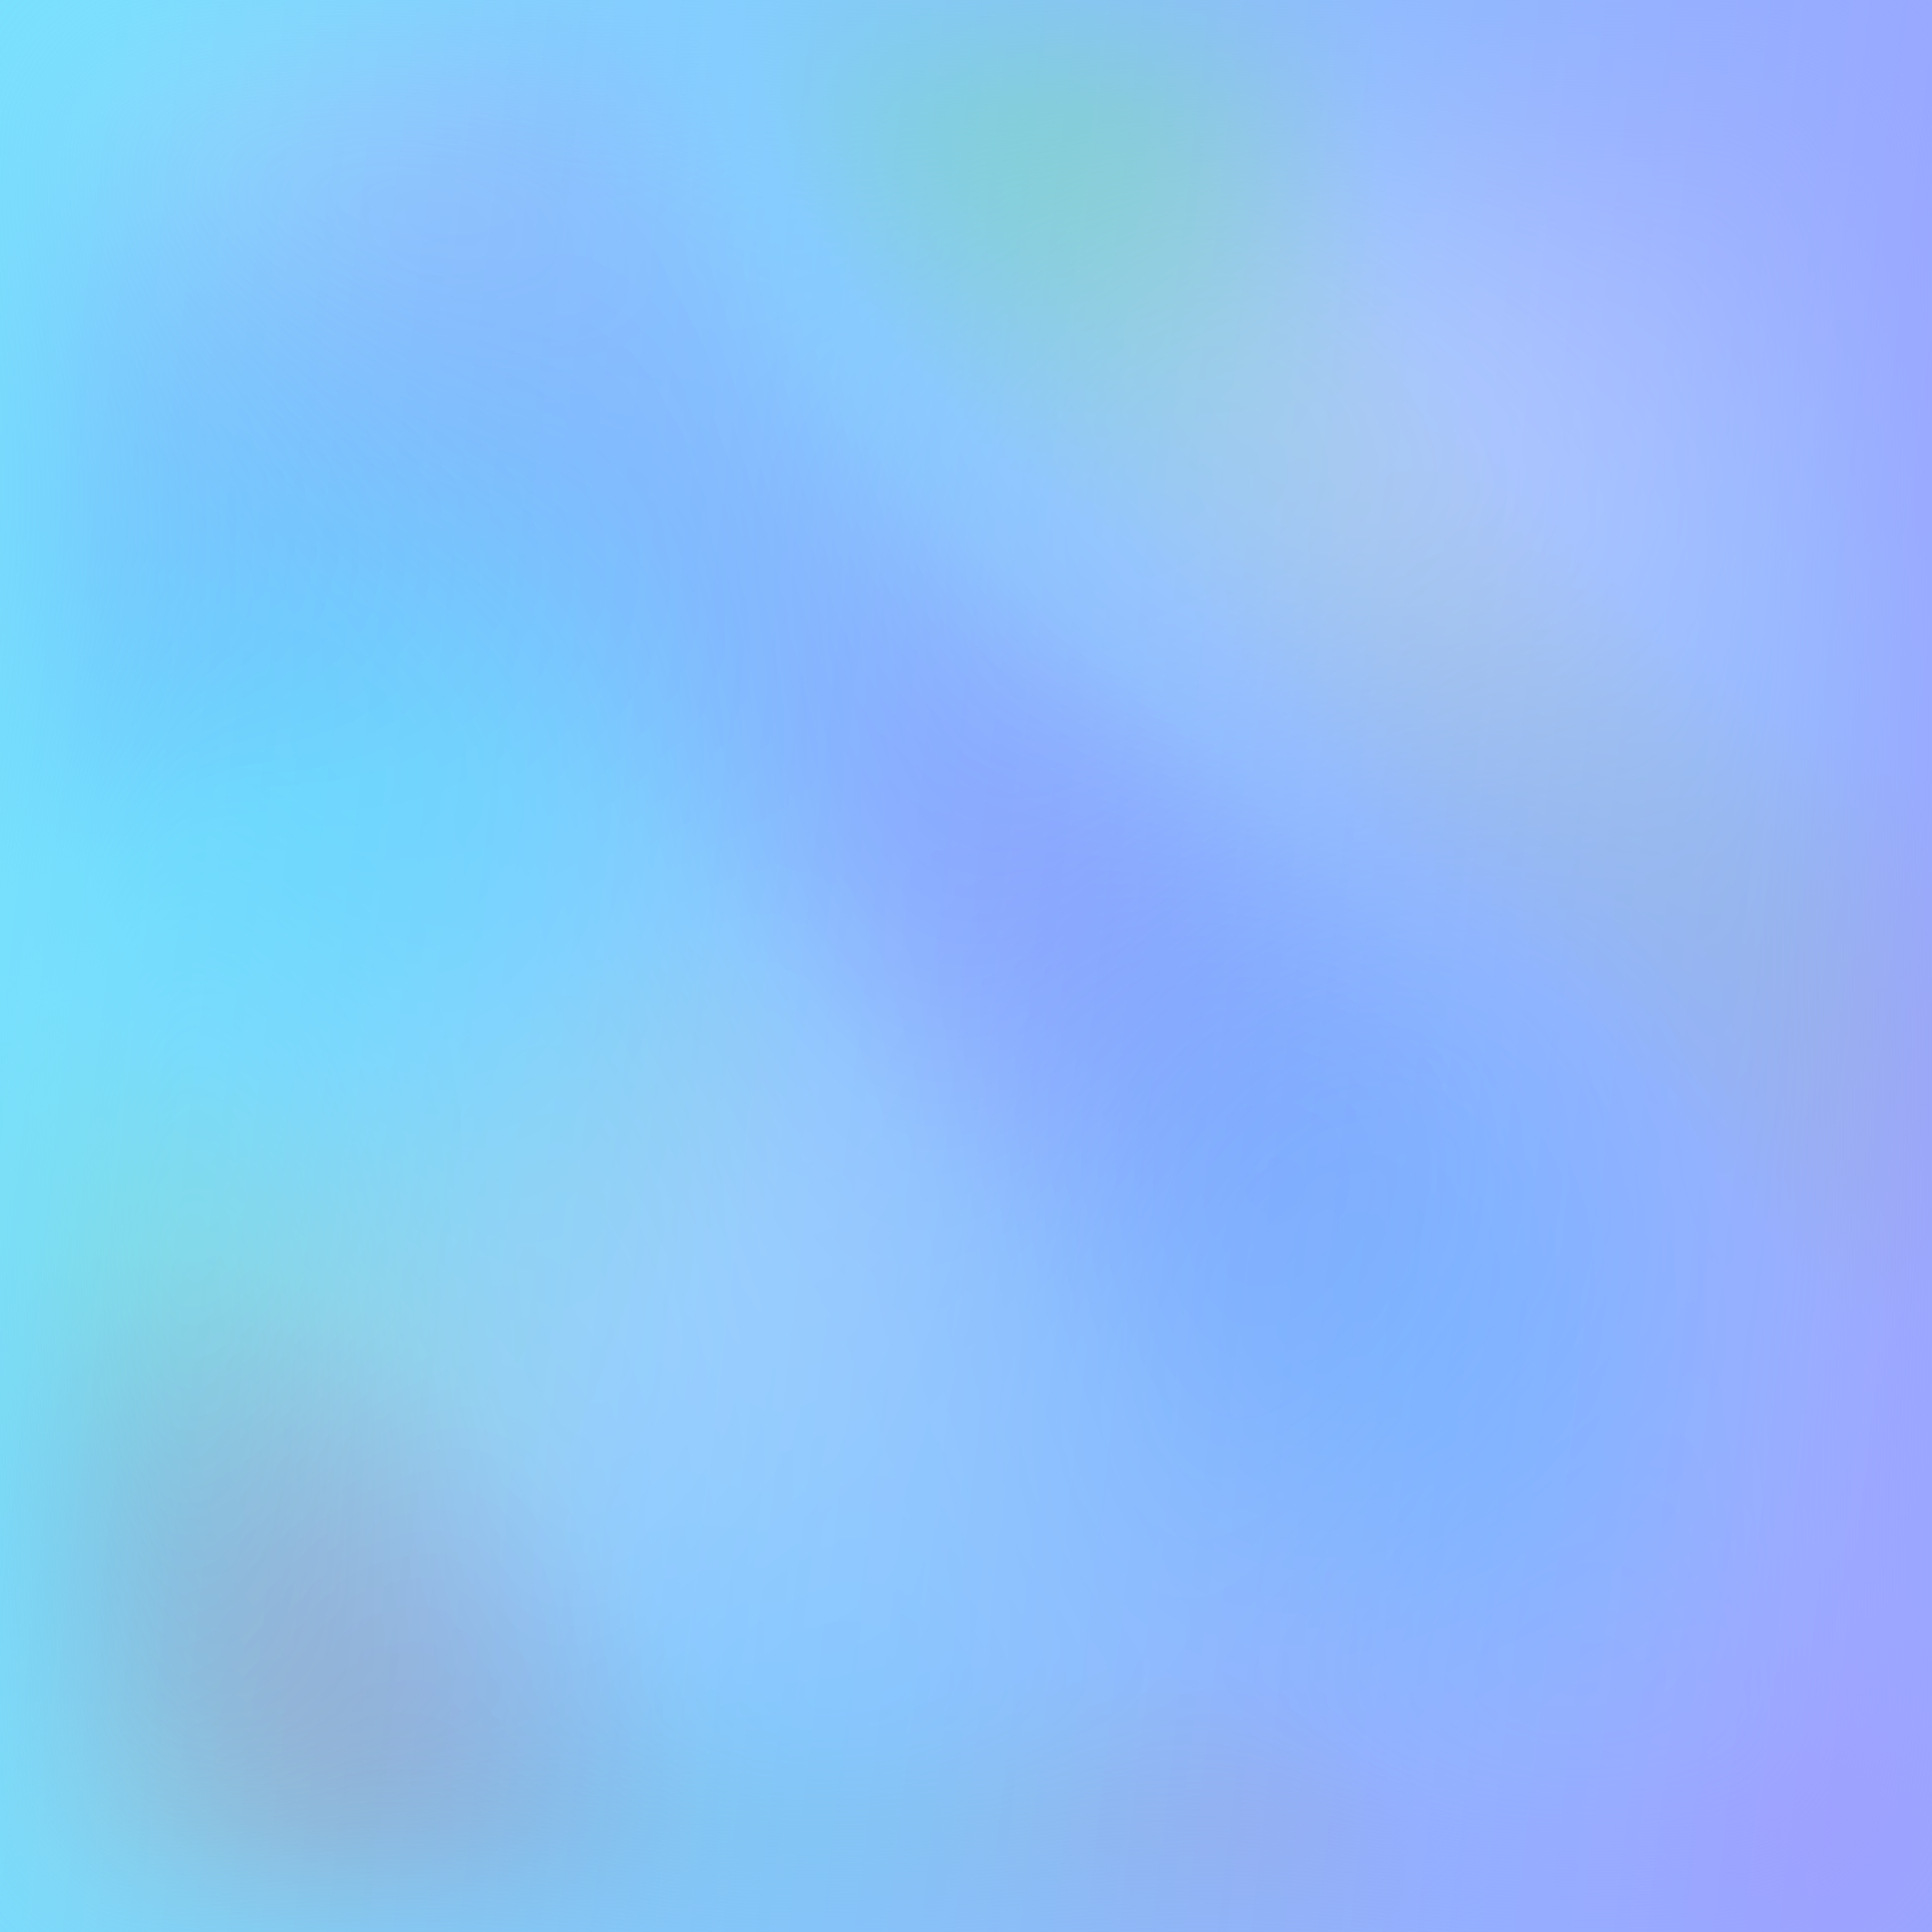
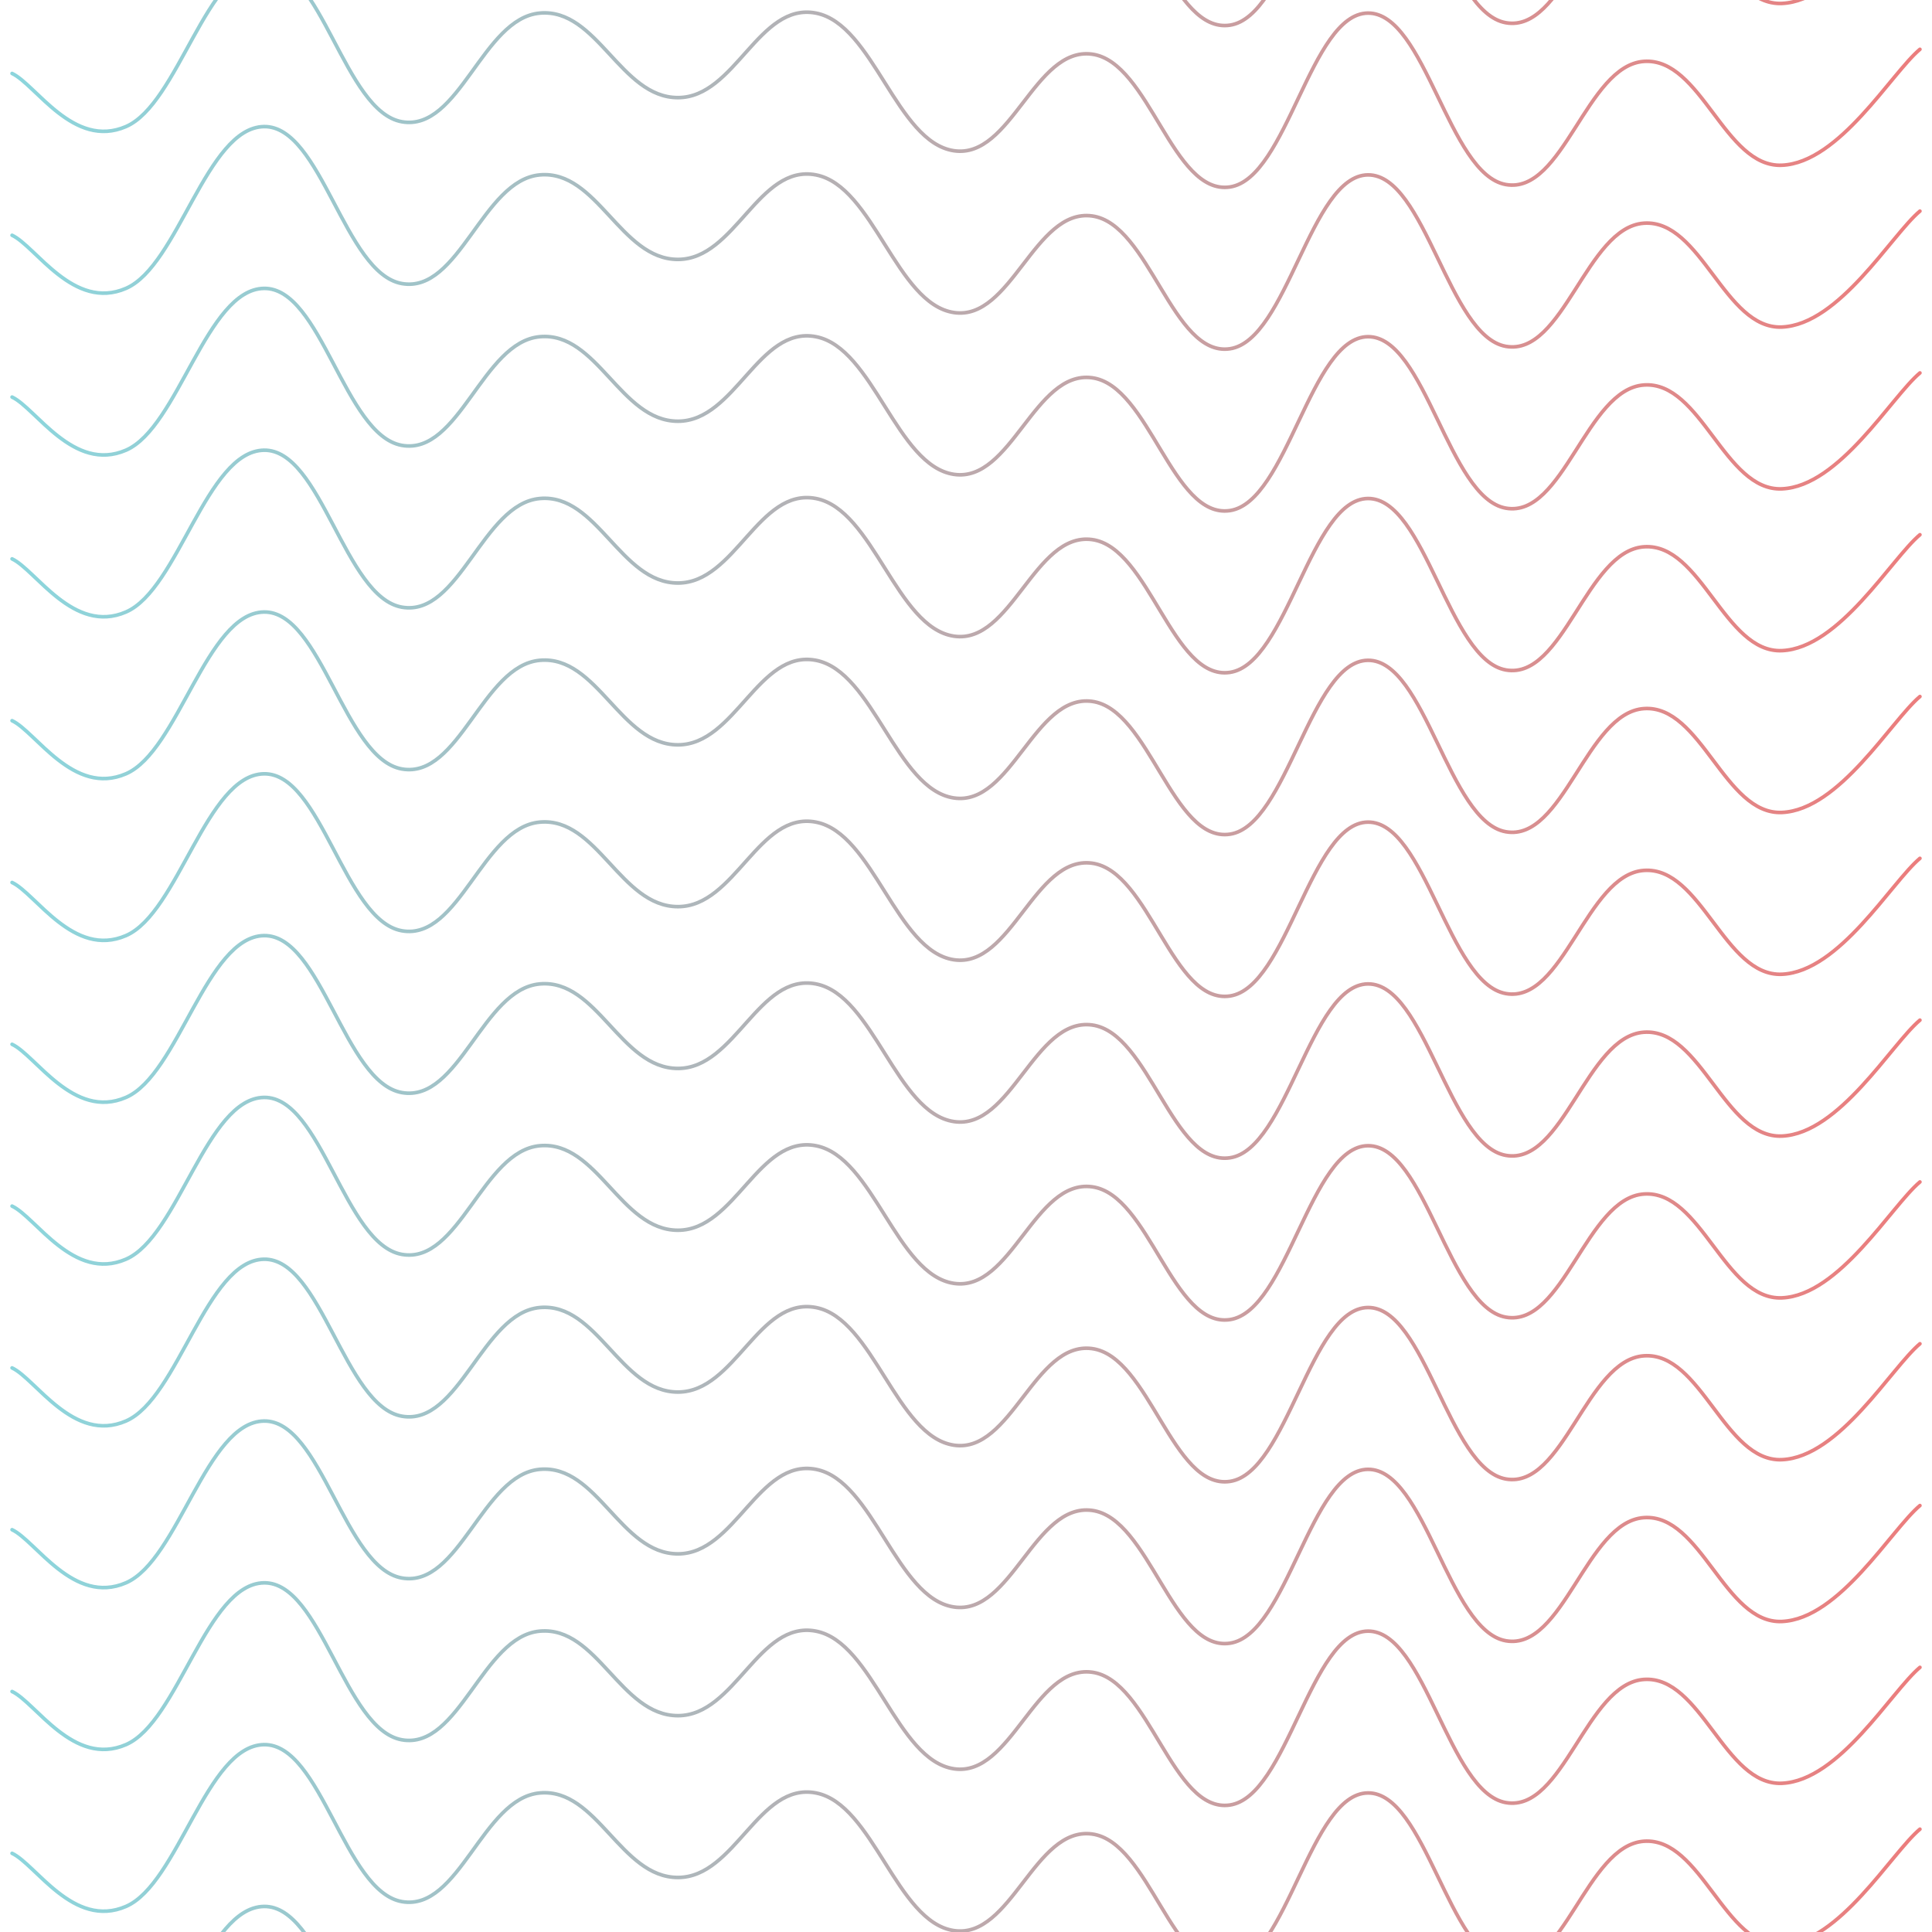
- <svg xmlns="http://www.w3.org/2000/svg" version="1.1" viewBox="0 0 700 700" width="700" height="700" opacity="1">
+ <svg xmlns="http://www.w3.org/2000/svg" version="1.1" viewBox="0 0 800 800" opacity="0.65">
  <defs>
-     <linearGradient gradientTransform="rotate(97, 0.5, 0.5)" x1="50%" y1="0%" x2="50%" y2="100%" id="ffflux-gradient">
-       <stop stop-color="#9aa5ff" stop-opacity="1" offset="0%" />
-       <stop stop-color="#78e0fd" stop-opacity="1" offset="100%" />
+     <linearGradient gradientTransform="rotate(270)" x1="50%" y1="0%" x2="50%" y2="100%" id="sssquiggly-grad">
+       <stop stop-color="hsl(185, 53%, 55%)" stop-opacity="1" offset="0%" />
+       <stop stop-color="hsl(0, 73%, 55%)" stop-opacity="1" offset="100%" />
    </linearGradient>
-     <filter id="ffflux-filter" x="-20%" y="-20%" width="140%" height="140%" filterUnits="objectBoundingBox" primitiveUnits="userSpaceOnUse" color-interpolation-filters="sRGB">
-       <feTurbulence type="fractalNoise" baseFrequency="0.004 0.003" numOctaves="1" seed="7" stitchTiles="stitch" x="0%" y="0%" width="100%" height="100%" result="turbulence" />
-       <feGaussianBlur stdDeviation="39 42" x="0%" y="0%" width="100%" height="100%" in="turbulence" edgeMode="duplicate" result="blur" />
-       <feBlend mode="overlay" x="0%" y="0%" width="100%" height="100%" in="SourceGraphic" in2="blur" result="blend" />
-     </filter>
  </defs>
-   <rect width="700" height="700" fill="url(#ffflux-gradient)" filter="url(#ffflux-filter)" />
+   <g stroke-width="1.5" stroke="url(#sssquiggly-grad)" fill="none" stroke-linecap="round" transform="matrix(1,0,0,1,-5,-314.5803)">
+     <path d="M10,10C19.821,14.583,35.417,41.375,57.143,32C78.869,22.625,90.476,-34.583,114.286,-35C138.095,-35.417,147.619,25.833,171.429,30C195.238,34.167,204.762,-12.917,228.571,-15C252.381,-17.083,261.905,20,285.714,20C309.524,20,319.048,-19.583,342.857,-15C366.667,-10.417,376.19,38.458,400,42C423.81,45.542,433.333,-1.125,457.143,2C480.952,5.125,490.476,60.542,514.286,57C538.095,53.458,547.619,-14.792,571.429,-15C595.238,-15.208,604.762,51.833,628.571,56C652.381,60.167,661.905,6.667,685.714,5C709.524,3.333,719.048,49.042,742.857,48C766.667,46.958,788.095,10,800,0" />
+     <path d="M10,10C19.821,14.583,35.417,41.375,57.143,32C78.869,22.625,90.476,-34.583,114.286,-35C138.095,-35.417,147.619,25.833,171.429,30C195.238,34.167,204.762,-12.917,228.571,-15C252.381,-17.083,261.905,20,285.714,20C309.524,20,319.048,-19.583,342.857,-15C366.667,-10.417,376.19,38.458,400,42C423.81,45.542,433.333,-1.125,457.143,2C480.952,5.125,490.476,60.542,514.286,57C538.095,53.458,547.619,-14.792,571.429,-15C595.238,-15.208,604.762,51.833,628.571,56C652.381,60.167,661.905,6.667,685.714,5C709.524,3.333,719.048,49.042,742.857,48C766.667,46.958,788.095,10,800,0" transform="matrix(1,0,0,1,0,1407)" />
+     <path d="M10,10C19.821,14.583,35.417,41.375,57.143,32C78.869,22.625,90.476,-34.583,114.286,-35C138.095,-35.417,147.619,25.833,171.429,30C195.238,34.167,204.762,-12.917,228.571,-15C252.381,-17.083,261.905,20,285.714,20C309.524,20,319.048,-19.583,342.857,-15C366.667,-10.417,376.19,38.458,400,42C423.81,45.542,433.333,-1.125,457.143,2C480.952,5.125,490.476,60.542,514.286,57C538.095,53.458,547.619,-14.792,571.429,-15C595.238,-15.208,604.762,51.833,628.571,56C652.381,60.167,661.905,6.667,685.714,5C709.524,3.333,719.048,49.042,742.857,48C766.667,46.958,788.095,10,800,0" transform="matrix(1,0,0,1,0,1340)" />
+     <path d="M10,10C19.821,14.583,35.417,41.375,57.143,32C78.869,22.625,90.476,-34.583,114.286,-35C138.095,-35.417,147.619,25.833,171.429,30C195.238,34.167,204.762,-12.917,228.571,-15C252.381,-17.083,261.905,20,285.714,20C309.524,20,319.048,-19.583,342.857,-15C366.667,-10.417,376.19,38.458,400,42C423.81,45.542,433.333,-1.125,457.143,2C480.952,5.125,490.476,60.542,514.286,57C538.095,53.458,547.619,-14.792,571.429,-15C595.238,-15.208,604.762,51.833,628.571,56C652.381,60.167,661.905,6.667,685.714,5C709.524,3.333,719.048,49.042,742.857,48C766.667,46.958,788.095,10,800,0" transform="matrix(1,0,0,1,0,1273)" />
+     <path d="M10,10C19.821,14.583,35.417,41.375,57.143,32C78.869,22.625,90.476,-34.583,114.286,-35C138.095,-35.417,147.619,25.833,171.429,30C195.238,34.167,204.762,-12.917,228.571,-15C252.381,-17.083,261.905,20,285.714,20C309.524,20,319.048,-19.583,342.857,-15C366.667,-10.417,376.19,38.458,400,42C423.81,45.542,433.333,-1.125,457.143,2C480.952,5.125,490.476,60.542,514.286,57C538.095,53.458,547.619,-14.792,571.429,-15C595.238,-15.208,604.762,51.833,628.571,56C652.381,60.167,661.905,6.667,685.714,5C709.524,3.333,719.048,49.042,742.857,48C766.667,46.958,788.095,10,800,0" transform="matrix(1,0,0,1,0,1206)" />
+     <path d="M10,10C19.821,14.583,35.417,41.375,57.143,32C78.869,22.625,90.476,-34.583,114.286,-35C138.095,-35.417,147.619,25.833,171.429,30C195.238,34.167,204.762,-12.917,228.571,-15C252.381,-17.083,261.905,20,285.714,20C309.524,20,319.048,-19.583,342.857,-15C366.667,-10.417,376.19,38.458,400,42C423.81,45.542,433.333,-1.125,457.143,2C480.952,5.125,490.476,60.542,514.286,57C538.095,53.458,547.619,-14.792,571.429,-15C595.238,-15.208,604.762,51.833,628.571,56C652.381,60.167,661.905,6.667,685.714,5C709.524,3.333,719.048,49.042,742.857,48C766.667,46.958,788.095,10,800,0" transform="matrix(1,0,0,1,0,1139)" />
+     <path d="M10,10C19.821,14.583,35.417,41.375,57.143,32C78.869,22.625,90.476,-34.583,114.286,-35C138.095,-35.417,147.619,25.833,171.429,30C195.238,34.167,204.762,-12.917,228.571,-15C252.381,-17.083,261.905,20,285.714,20C309.524,20,319.048,-19.583,342.857,-15C366.667,-10.417,376.19,38.458,400,42C423.81,45.542,433.333,-1.125,457.143,2C480.952,5.125,490.476,60.542,514.286,57C538.095,53.458,547.619,-14.792,571.429,-15C595.238,-15.208,604.762,51.833,628.571,56C652.381,60.167,661.905,6.667,685.714,5C709.524,3.333,719.048,49.042,742.857,48C766.667,46.958,788.095,10,800,0" transform="matrix(1,0,0,1,0,1072)" />
+     <path d="M10,10C19.821,14.583,35.417,41.375,57.143,32C78.869,22.625,90.476,-34.583,114.286,-35C138.095,-35.417,147.619,25.833,171.429,30C195.238,34.167,204.762,-12.917,228.571,-15C252.381,-17.083,261.905,20,285.714,20C309.524,20,319.048,-19.583,342.857,-15C366.667,-10.417,376.19,38.458,400,42C423.81,45.542,433.333,-1.125,457.143,2C480.952,5.125,490.476,60.542,514.286,57C538.095,53.458,547.619,-14.792,571.429,-15C595.238,-15.208,604.762,51.833,628.571,56C652.381,60.167,661.905,6.667,685.714,5C709.524,3.333,719.048,49.042,742.857,48C766.667,46.958,788.095,10,800,0" transform="matrix(1,0,0,1,0,1005)" />
+     <path d="M10,10C19.821,14.583,35.417,41.375,57.143,32C78.869,22.625,90.476,-34.583,114.286,-35C138.095,-35.417,147.619,25.833,171.429,30C195.238,34.167,204.762,-12.917,228.571,-15C252.381,-17.083,261.905,20,285.714,20C309.524,20,319.048,-19.583,342.857,-15C366.667,-10.417,376.19,38.458,400,42C423.81,45.542,433.333,-1.125,457.143,2C480.952,5.125,490.476,60.542,514.286,57C538.095,53.458,547.619,-14.792,571.429,-15C595.238,-15.208,604.762,51.833,628.571,56C652.381,60.167,661.905,6.667,685.714,5C709.524,3.333,719.048,49.042,742.857,48C766.667,46.958,788.095,10,800,0" transform="matrix(1,0,0,1,0,938)" />
+     <path d="M10,10C19.821,14.583,35.417,41.375,57.143,32C78.869,22.625,90.476,-34.583,114.286,-35C138.095,-35.417,147.619,25.833,171.429,30C195.238,34.167,204.762,-12.917,228.571,-15C252.381,-17.083,261.905,20,285.714,20C309.524,20,319.048,-19.583,342.857,-15C366.667,-10.417,376.19,38.458,400,42C423.81,45.542,433.333,-1.125,457.143,2C480.952,5.125,490.476,60.542,514.286,57C538.095,53.458,547.619,-14.792,571.429,-15C595.238,-15.208,604.762,51.833,628.571,56C652.381,60.167,661.905,6.667,685.714,5C709.524,3.333,719.048,49.042,742.857,48C766.667,46.958,788.095,10,800,0" transform="matrix(1,0,0,1,0,871)" />
+     <path d="M10,10C19.821,14.583,35.417,41.375,57.143,32C78.869,22.625,90.476,-34.583,114.286,-35C138.095,-35.417,147.619,25.833,171.429,30C195.238,34.167,204.762,-12.917,228.571,-15C252.381,-17.083,261.905,20,285.714,20C309.524,20,319.048,-19.583,342.857,-15C366.667,-10.417,376.19,38.458,400,42C423.81,45.542,433.333,-1.125,457.143,2C480.952,5.125,490.476,60.542,514.286,57C538.095,53.458,547.619,-14.792,571.429,-15C595.238,-15.208,604.762,51.833,628.571,56C652.381,60.167,661.905,6.667,685.714,5C709.524,3.333,719.048,49.042,742.857,48C766.667,46.958,788.095,10,800,0" transform="matrix(1,0,0,1,0,804)" />
+     <path d="M10,10C19.821,14.583,35.417,41.375,57.143,32C78.869,22.625,90.476,-34.583,114.286,-35C138.095,-35.417,147.619,25.833,171.429,30C195.238,34.167,204.762,-12.917,228.571,-15C252.381,-17.083,261.905,20,285.714,20C309.524,20,319.048,-19.583,342.857,-15C366.667,-10.417,376.19,38.458,400,42C423.81,45.542,433.333,-1.125,457.143,2C480.952,5.125,490.476,60.542,514.286,57C538.095,53.458,547.619,-14.792,571.429,-15C595.238,-15.208,604.762,51.833,628.571,56C652.381,60.167,661.905,6.667,685.714,5C709.524,3.333,719.048,49.042,742.857,48C766.667,46.958,788.095,10,800,0" transform="matrix(1,0,0,1,0,737)" />
+     <path d="M10,10C19.821,14.583,35.417,41.375,57.143,32C78.869,22.625,90.476,-34.583,114.286,-35C138.095,-35.417,147.619,25.833,171.429,30C195.238,34.167,204.762,-12.917,228.571,-15C252.381,-17.083,261.905,20,285.714,20C309.524,20,319.048,-19.583,342.857,-15C366.667,-10.417,376.19,38.458,400,42C423.81,45.542,433.333,-1.125,457.143,2C480.952,5.125,490.476,60.542,514.286,57C538.095,53.458,547.619,-14.792,571.429,-15C595.238,-15.208,604.762,51.833,628.571,56C652.381,60.167,661.905,6.667,685.714,5C709.524,3.333,719.048,49.042,742.857,48C766.667,46.958,788.095,10,800,0" transform="matrix(1,0,0,1,0,670)" />
+     <path d="M10,10C19.821,14.583,35.417,41.375,57.143,32C78.869,22.625,90.476,-34.583,114.286,-35C138.095,-35.417,147.619,25.833,171.429,30C195.238,34.167,204.762,-12.917,228.571,-15C252.381,-17.083,261.905,20,285.714,20C309.524,20,319.048,-19.583,342.857,-15C366.667,-10.417,376.19,38.458,400,42C423.81,45.542,433.333,-1.125,457.143,2C480.952,5.125,490.476,60.542,514.286,57C538.095,53.458,547.619,-14.792,571.429,-15C595.238,-15.208,604.762,51.833,628.571,56C652.381,60.167,661.905,6.667,685.714,5C709.524,3.333,719.048,49.042,742.857,48C766.667,46.958,788.095,10,800,0" transform="matrix(1,0,0,1,0,603)" />
+     <path d="M10,10C19.821,14.583,35.417,41.375,57.143,32C78.869,22.625,90.476,-34.583,114.286,-35C138.095,-35.417,147.619,25.833,171.429,30C195.238,34.167,204.762,-12.917,228.571,-15C252.381,-17.083,261.905,20,285.714,20C309.524,20,319.048,-19.583,342.857,-15C366.667,-10.417,376.19,38.458,400,42C423.81,45.542,433.333,-1.125,457.143,2C480.952,5.125,490.476,60.542,514.286,57C538.095,53.458,547.619,-14.792,571.429,-15C595.238,-15.208,604.762,51.833,628.571,56C652.381,60.167,661.905,6.667,685.714,5C709.524,3.333,719.048,49.042,742.857,48C766.667,46.958,788.095,10,800,0" transform="matrix(1,0,0,1,0,536)" />
+     <path d="M10,10C19.821,14.583,35.417,41.375,57.143,32C78.869,22.625,90.476,-34.583,114.286,-35C138.095,-35.417,147.619,25.833,171.429,30C195.238,34.167,204.762,-12.917,228.571,-15C252.381,-17.083,261.905,20,285.714,20C309.524,20,319.048,-19.583,342.857,-15C366.667,-10.417,376.19,38.458,400,42C423.81,45.542,433.333,-1.125,457.143,2C480.952,5.125,490.476,60.542,514.286,57C538.095,53.458,547.619,-14.792,571.429,-15C595.238,-15.208,604.762,51.833,628.571,56C652.381,60.167,661.905,6.667,685.714,5C709.524,3.333,719.048,49.042,742.857,48C766.667,46.958,788.095,10,800,0" transform="matrix(1,0,0,1,0,469)" />
+     <path d="M10,10C19.821,14.583,35.417,41.375,57.143,32C78.869,22.625,90.476,-34.583,114.286,-35C138.095,-35.417,147.619,25.833,171.429,30C195.238,34.167,204.762,-12.917,228.571,-15C252.381,-17.083,261.905,20,285.714,20C309.524,20,319.048,-19.583,342.857,-15C366.667,-10.417,376.19,38.458,400,42C423.81,45.542,433.333,-1.125,457.143,2C480.952,5.125,490.476,60.542,514.286,57C538.095,53.458,547.619,-14.792,571.429,-15C595.238,-15.208,604.762,51.833,628.571,56C652.381,60.167,661.905,6.667,685.714,5C709.524,3.333,719.048,49.042,742.857,48C766.667,46.958,788.095,10,800,0" transform="matrix(1,0,0,1,0,402)" />
+     <path d="M10,10C19.821,14.583,35.417,41.375,57.143,32C78.869,22.625,90.476,-34.583,114.286,-35C138.095,-35.417,147.619,25.833,171.429,30C195.238,34.167,204.762,-12.917,228.571,-15C252.381,-17.083,261.905,20,285.714,20C309.524,20,319.048,-19.583,342.857,-15C366.667,-10.417,376.19,38.458,400,42C423.81,45.542,433.333,-1.125,457.143,2C480.952,5.125,490.476,60.542,514.286,57C538.095,53.458,547.619,-14.792,571.429,-15C595.238,-15.208,604.762,51.833,628.571,56C652.381,60.167,661.905,6.667,685.714,5C709.524,3.333,719.048,49.042,742.857,48C766.667,46.958,788.095,10,800,0" transform="matrix(1,0,0,1,0,335)" />
+     <path d="M10,10C19.821,14.583,35.417,41.375,57.143,32C78.869,22.625,90.476,-34.583,114.286,-35C138.095,-35.417,147.619,25.833,171.429,30C195.238,34.167,204.762,-12.917,228.571,-15C252.381,-17.083,261.905,20,285.714,20C309.524,20,319.048,-19.583,342.857,-15C366.667,-10.417,376.19,38.458,400,42C423.81,45.542,433.333,-1.125,457.143,2C480.952,5.125,490.476,60.542,514.286,57C538.095,53.458,547.619,-14.792,571.429,-15C595.238,-15.208,604.762,51.833,628.571,56C652.381,60.167,661.905,6.667,685.714,5C709.524,3.333,719.048,49.042,742.857,48C766.667,46.958,788.095,10,800,0" transform="matrix(1,0,0,1,0,268)" />
+     <path d="M10,10C19.821,14.583,35.417,41.375,57.143,32C78.869,22.625,90.476,-34.583,114.286,-35C138.095,-35.417,147.619,25.833,171.429,30C195.238,34.167,204.762,-12.917,228.571,-15C252.381,-17.083,261.905,20,285.714,20C309.524,20,319.048,-19.583,342.857,-15C366.667,-10.417,376.19,38.458,400,42C423.81,45.542,433.333,-1.125,457.143,2C480.952,5.125,490.476,60.542,514.286,57C538.095,53.458,547.619,-14.792,571.429,-15C595.238,-15.208,604.762,51.833,628.571,56C652.381,60.167,661.905,6.667,685.714,5C709.524,3.333,719.048,49.042,742.857,48C766.667,46.958,788.095,10,800,0" transform="matrix(1,0,0,1,0,201)" />
+     <path d="M10,10C19.821,14.583,35.417,41.375,57.143,32C78.869,22.625,90.476,-34.583,114.286,-35C138.095,-35.417,147.619,25.833,171.429,30C195.238,34.167,204.762,-12.917,228.571,-15C252.381,-17.083,261.905,20,285.714,20C309.524,20,319.048,-19.583,342.857,-15C366.667,-10.417,376.19,38.458,400,42C423.81,45.542,433.333,-1.125,457.143,2C480.952,5.125,490.476,60.542,514.286,57C538.095,53.458,547.619,-14.792,571.429,-15C595.238,-15.208,604.762,51.833,628.571,56C652.381,60.167,661.905,6.667,685.714,5C709.524,3.333,719.048,49.042,742.857,48C766.667,46.958,788.095,10,800,0" transform="matrix(1,0,0,1,0,134)" />
+     <path d="M10,10C19.821,14.583,35.417,41.375,57.143,32C78.869,22.625,90.476,-34.583,114.286,-35C138.095,-35.417,147.619,25.833,171.429,30C195.238,34.167,204.762,-12.917,228.571,-15C252.381,-17.083,261.905,20,285.714,20C309.524,20,319.048,-19.583,342.857,-15C366.667,-10.417,376.19,38.458,400,42C423.81,45.542,433.333,-1.125,457.143,2C480.952,5.125,490.476,60.542,514.286,57C538.095,53.458,547.619,-14.792,571.429,-15C595.238,-15.208,604.762,51.833,628.571,56C652.381,60.167,661.905,6.667,685.714,5C709.524,3.333,719.048,49.042,742.857,48C766.667,46.958,788.095,10,800,0" transform="matrix(1,0,0,1,0,67)" />
+   </g>
</svg>
